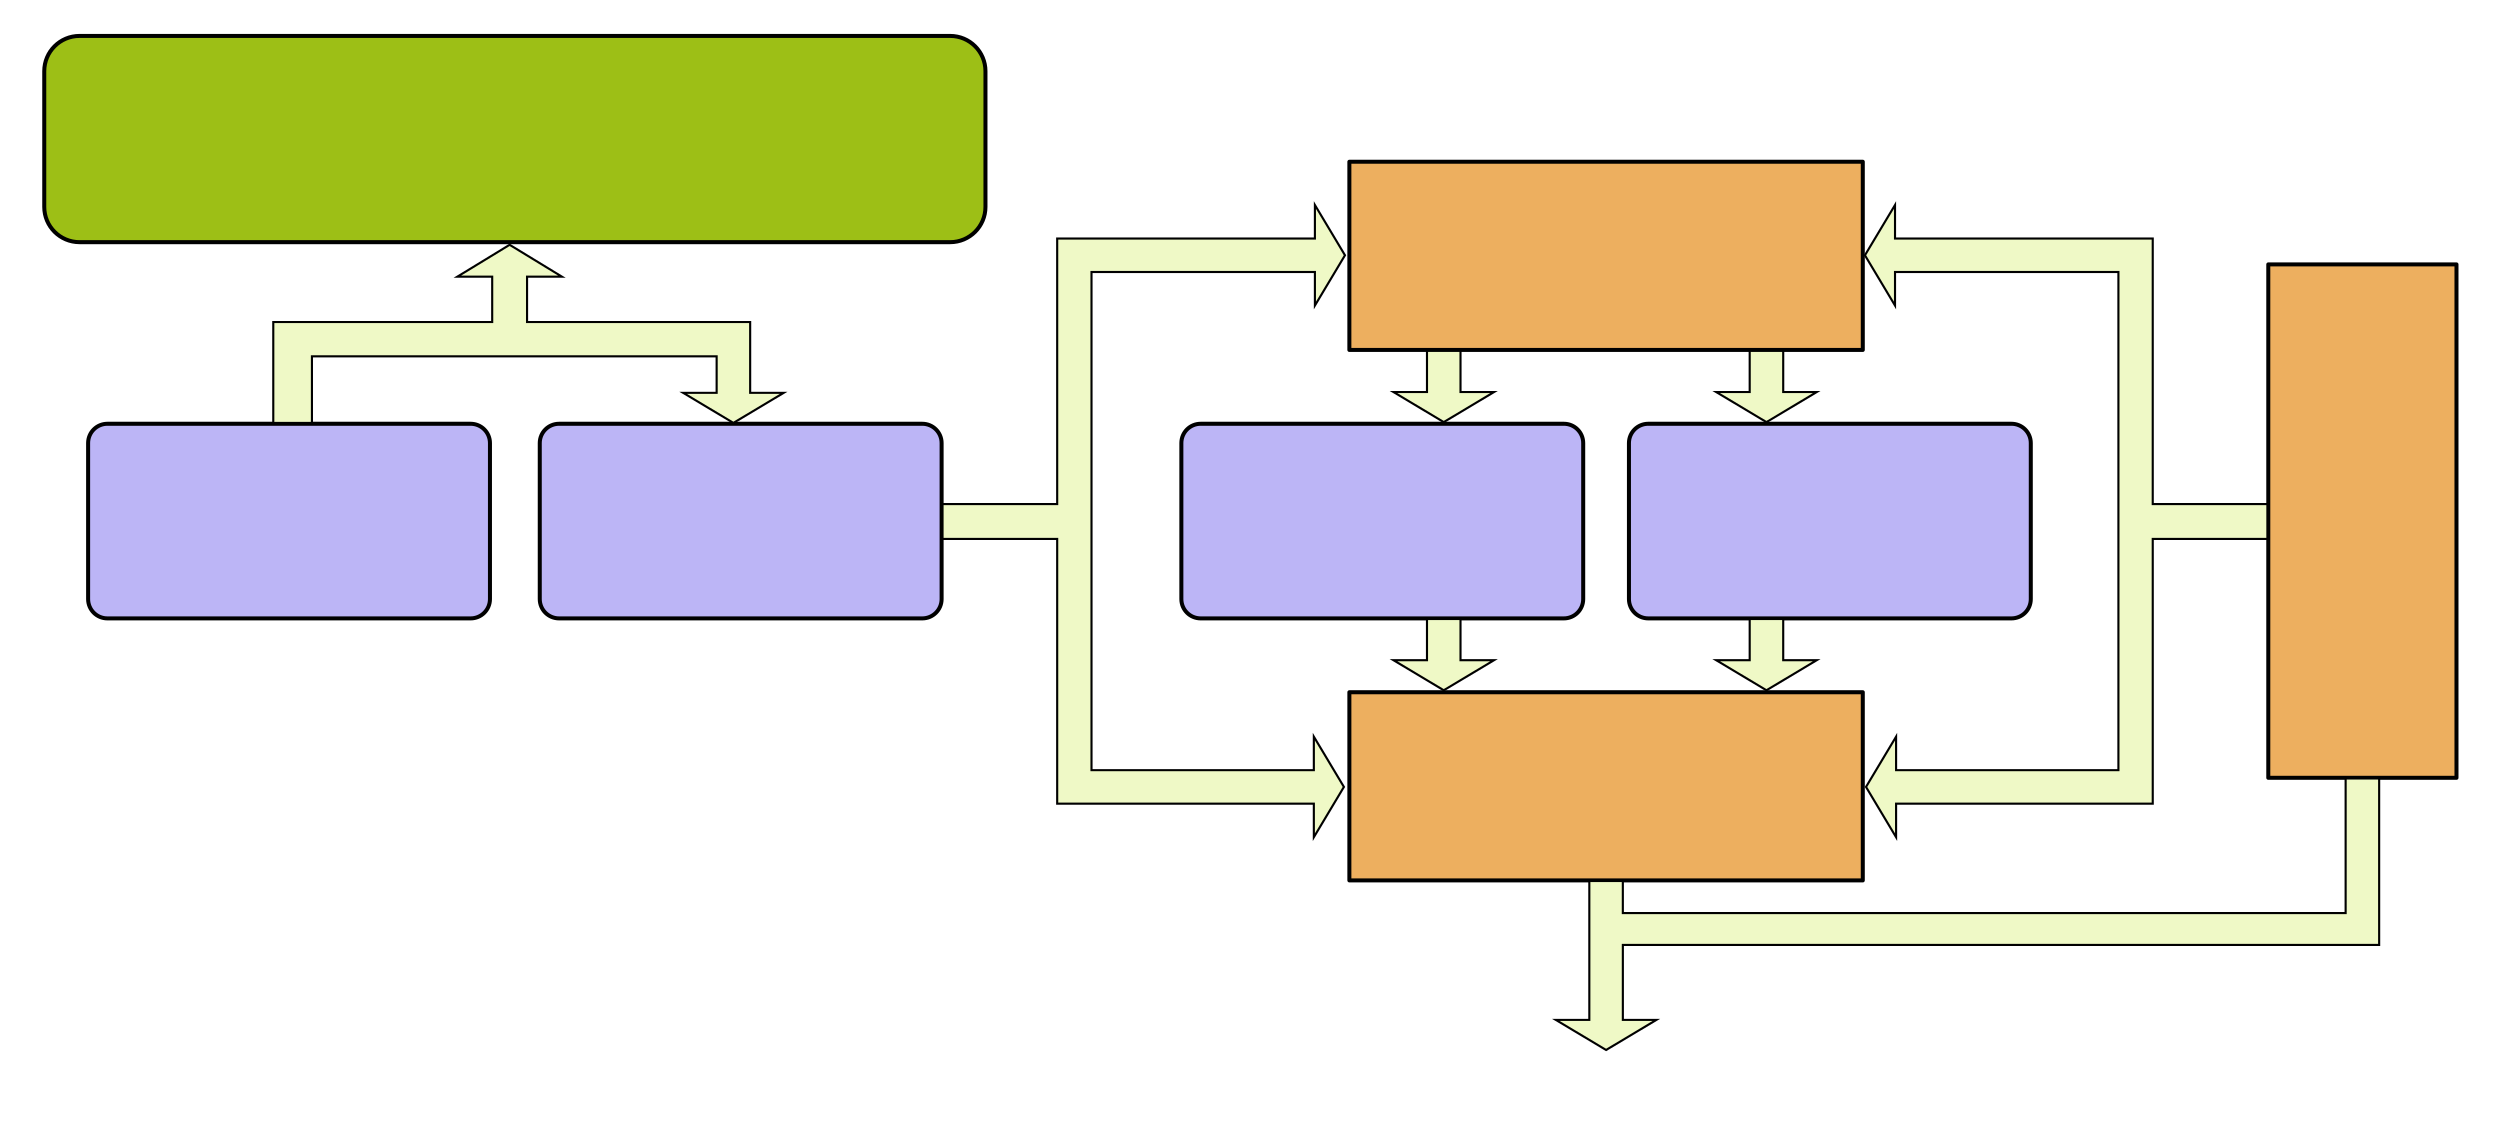
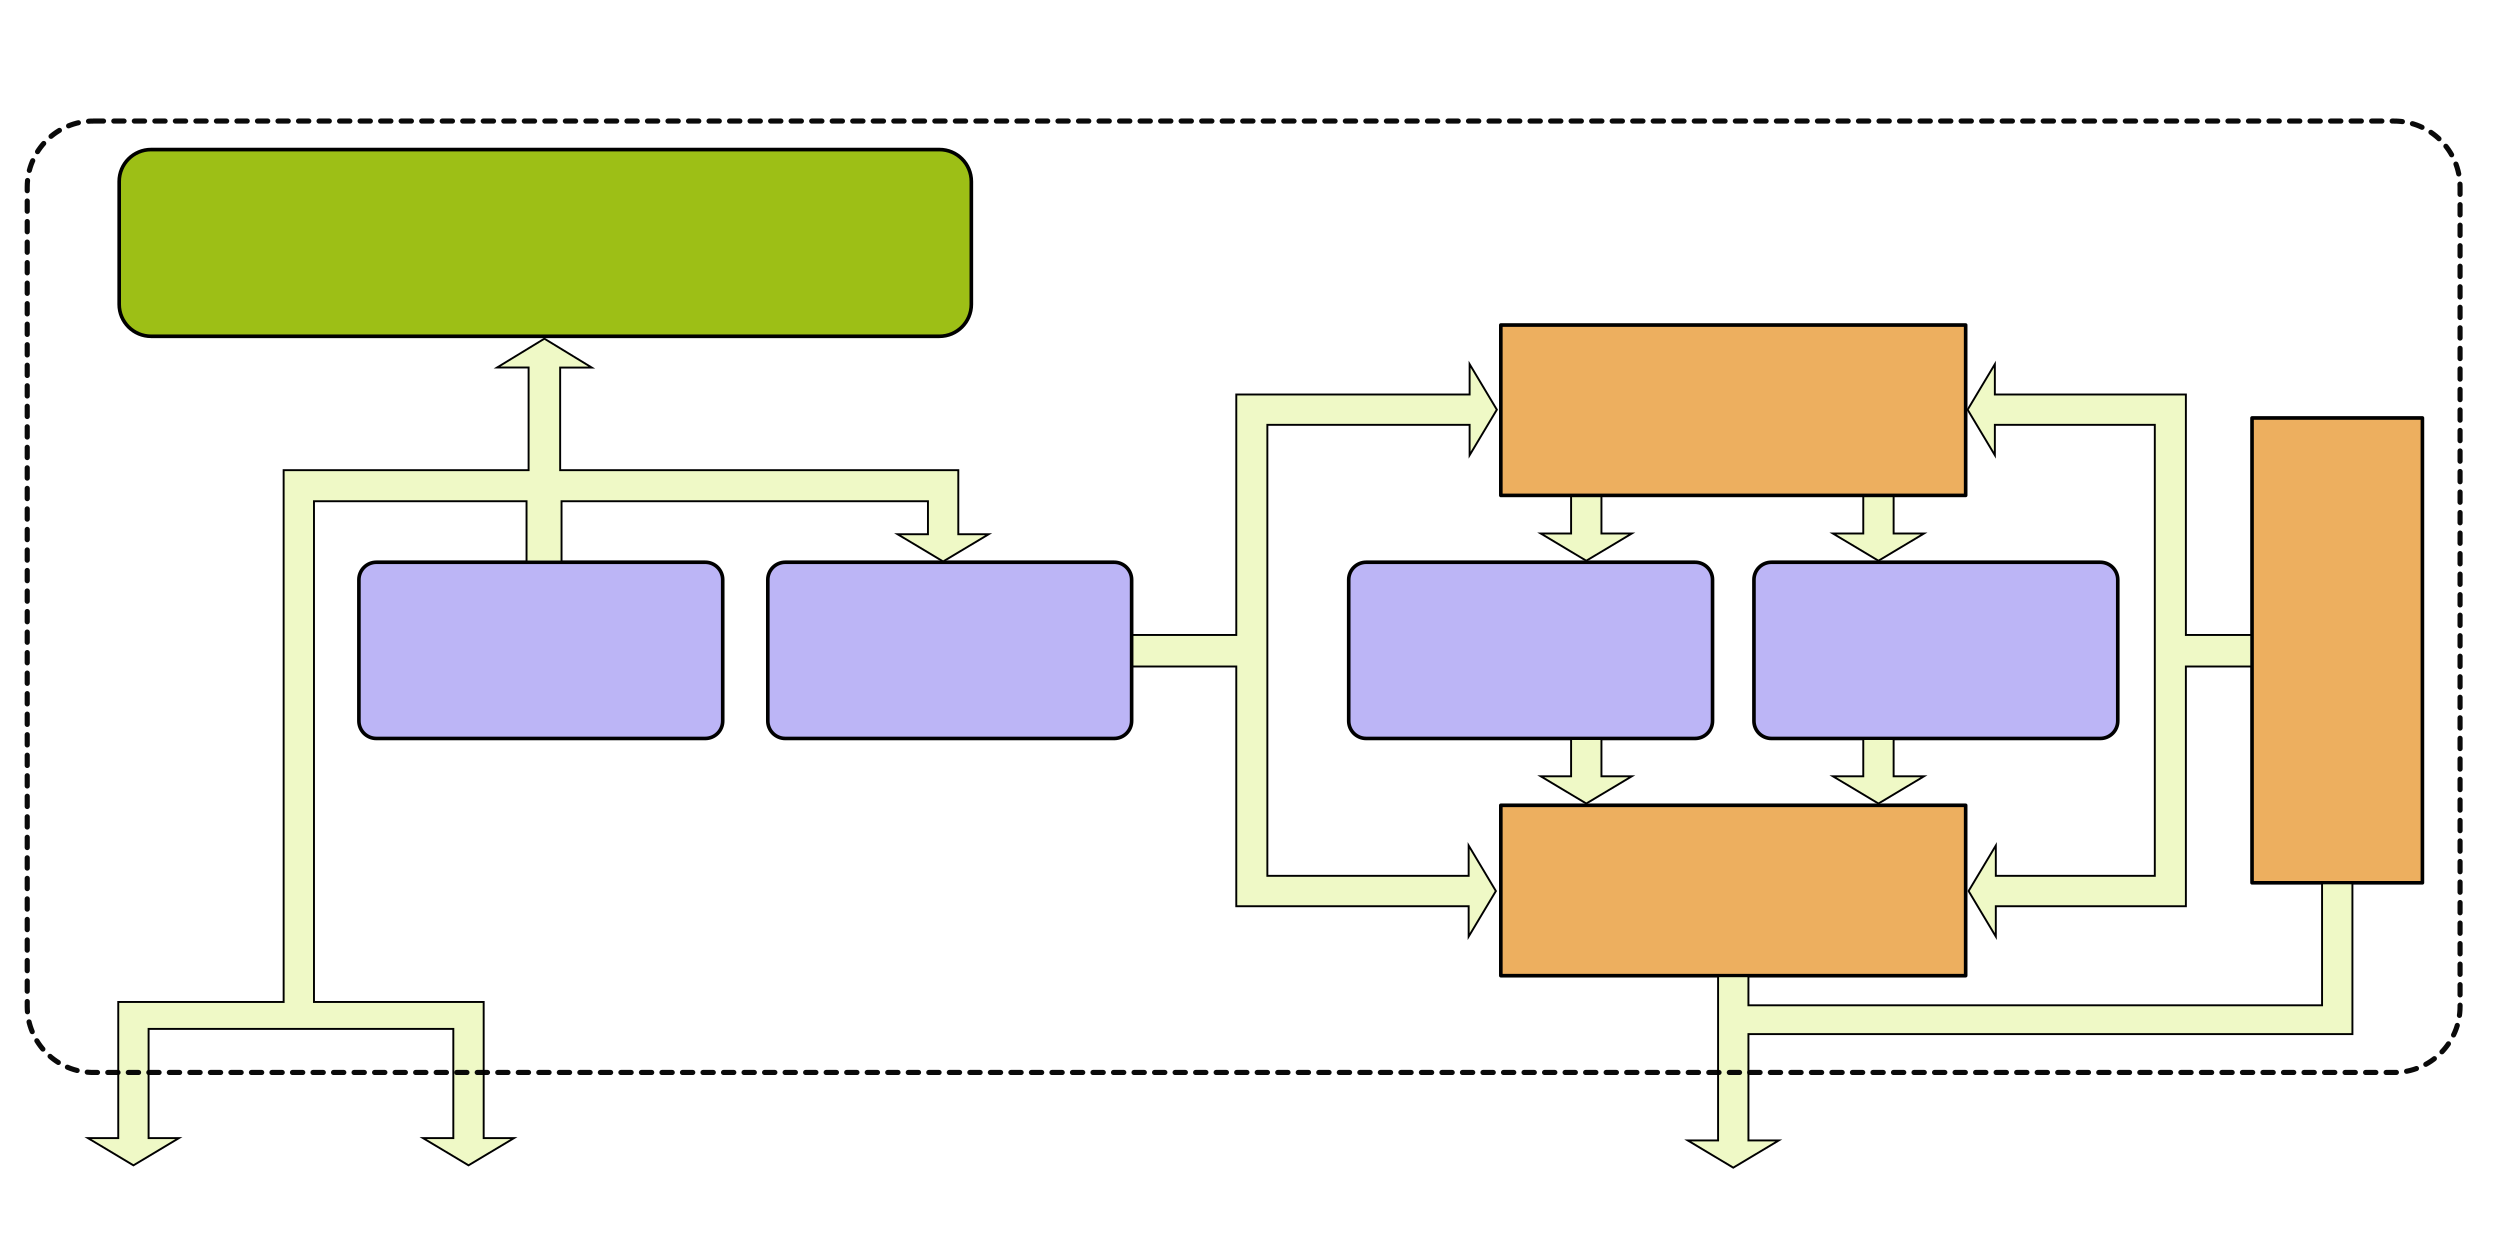
- <svg xmlns="http://www.w3.org/2000/svg" width="1177" height="540" viewBox="0 0 311.415 142.875" version="1.1" id="svg8">
+ <svg xmlns="http://www.w3.org/2000/svg" width="1300" height="650" viewBox="0 0 343.958 171.979" version="1.1" id="svg8">
  <defs id="defs2" />
-   <g id="layer1" transform="translate(0,-154.125)">
-     <g id="g1398" transform="translate(-49.02351,-0.5291763)">
+   <g id="layer1" transform="translate(0,-125.0208)">
+     <g id="g1398" transform="translate(-38.13779,-13.53156)">
      <rect ry="4.394" rx="4.394" y="159.129" x="54.536" height="25.691" width="117.242" id="rect815" style="opacity:1;fill:#9dbf16;fill-opacity:1;fill-rule:nonzero;stroke:#000000;stroke-width:0.5;stroke-linecap:round;stroke-linejoin:round;stroke-miterlimit:4;stroke-dasharray:none;stroke-dashoffset:0;stroke-opacity:1" />
      <flowRoot transform="matrix(0.2645833,0,0,0.2645833,-36.65854,151.4032)" style="font-style:normal;font-variant:normal;font-weight:normal;font-stretch:normal;font-size:40px;line-height:125%;font-family:Sawasdee;-inkscape-font-specification:'Sawasdee, Normal';font-variant-ligatures:normal;font-variant-caps:normal;font-variant-numeric:normal;font-feature-settings:normal;text-align:center;letter-spacing:0px;word-spacing:0px;writing-mode:lr-tb;text-anchor:middle;fill:#000000;fill-opacity:1;stroke:none;stroke-width:1px;stroke-linecap:butt;stroke-linejoin:miter;stroke-opacity:1" id="flowRoot819" xml:space="preserve">
        <flowRegion style="font-style:normal;font-variant:normal;font-weight:normal;font-stretch:normal;font-size:40px;font-family:Sawasdee;-inkscape-font-specification:'Sawasdee, Normal';font-variant-ligatures:normal;font-variant-caps:normal;font-variant-numeric:normal;font-feature-settings:normal;text-align:center;writing-mode:lr-tb;text-anchor:middle" id="flowRegion821">
          <rect style="font-style:normal;font-variant:normal;font-weight:normal;font-stretch:normal;font-size:40px;font-family:Sawasdee;-inkscape-font-specification:'Sawasdee, Normal';font-variant-ligatures:normal;font-variant-caps:normal;font-variant-numeric:normal;font-feature-settings:normal;text-align:center;writing-mode:lr-tb;text-anchor:middle" y="57.34" x="441.437" height="49.497" width="259.609" id="rect823" />
        </flowRegion>
-         <flowPara style="font-style:normal;font-variant:normal;font-weight:normal;font-stretch:normal;font-size:40px;font-family:Sawasdee;-inkscape-font-specification:'Sawasdee, Normal';font-variant-ligatures:normal;font-variant-caps:normal;font-variant-numeric:normal;font-feature-settings:normal;text-align:center;writing-mode:lr-tb;text-anchor:middle" id="flowPara825">MRISC32-A1</flowPara>
+         <flowPara style="font-style:normal;font-variant:normal;font-weight:bold;font-stretch:normal;font-size:40px;font-family:Sawasdee;-inkscape-font-specification:'Sawasdee, Bold';font-variant-ligatures:normal;font-variant-caps:normal;font-variant-numeric:normal;font-feature-settings:normal;text-align:center;writing-mode:lr-tb;text-anchor:middle" id="flowPara825">MRISC32-A1</flowPara>
      </flowRoot>
    </g>
-     <g id="g992" transform="translate(5.80204,-27.05094)">
-       <rect ry="2.405" rx="2.405" y="233.963" x="61.434" height="24.244" width="50.056" id="rect815-0-7-5" style="opacity:1;fill:#bcb5f6;fill-opacity:1;fill-rule:nonzero;stroke:#000000;stroke-width:0.5;stroke-linecap:round;stroke-linejoin:round;stroke-miterlimit:4;stroke-dasharray:none;stroke-dashoffset:0;stroke-opacity:1" />
-       <flowRoot transform="matrix(0.2645833,0,0,0.2645833,-83.46385,223.9697)" style="font-style:normal;font-variant:normal;font-weight:normal;font-stretch:normal;font-size:40px;line-height:125%;font-family:Sawasdee;-inkscape-font-specification:'Sawasdee, Normal';font-variant-ligatures:normal;font-variant-caps:normal;font-variant-numeric:normal;font-feature-settings:normal;text-align:center;letter-spacing:0px;word-spacing:0px;writing-mode:lr-tb;text-anchor:middle;fill:#000000;fill-opacity:1;stroke:none;stroke-width:1px;stroke-linecap:butt;stroke-linejoin:miter;stroke-opacity:1" id="flowRoot819-7-4-5" xml:space="preserve">
+     <g id="g1156" transform="translate(-32.80833,21.16667)">
+       <rect ry="2.405" rx="2.405" y="181.21" x="138.446" height="24.244" width="50.056" id="rect815-0-7-5" style="opacity:1;fill:#bcb5f6;fill-opacity:1;fill-rule:nonzero;stroke:#000000;stroke-width:0.5;stroke-linecap:round;stroke-linejoin:round;stroke-miterlimit:4;stroke-dasharray:none;stroke-dashoffset:0;stroke-opacity:1" />
+       <flowRoot transform="matrix(0.2645833,0,0,0.2645833,-6.451079,171.2164)" style="font-style:normal;font-variant:normal;font-weight:normal;font-stretch:normal;font-size:40px;line-height:125%;font-family:Sawasdee;-inkscape-font-specification:'Sawasdee, Normal';font-variant-ligatures:normal;font-variant-caps:normal;font-variant-numeric:normal;font-feature-settings:normal;text-align:center;letter-spacing:0px;word-spacing:0px;writing-mode:lr-tb;text-anchor:middle;fill:#000000;fill-opacity:1;stroke:none;stroke-width:1px;stroke-linecap:butt;stroke-linejoin:miter;stroke-opacity:1" id="flowRoot819-7-4-5" xml:space="preserve">
        <flowRegion style="font-style:normal;font-variant:normal;font-weight:normal;font-stretch:normal;font-size:40px;font-family:Sawasdee;-inkscape-font-specification:'Sawasdee, Normal';font-variant-ligatures:normal;font-variant-caps:normal;font-variant-numeric:normal;font-feature-settings:normal;text-align:center;writing-mode:lr-tb;text-anchor:middle" id="flowRegion821-3-3-8">
          <rect style="font-style:normal;font-variant:normal;font-weight:normal;font-stretch:normal;font-size:40px;font-family:Sawasdee;-inkscape-font-specification:'Sawasdee, Normal';font-variant-ligatures:normal;font-variant-caps:normal;font-variant-numeric:normal;font-feature-settings:normal;text-align:center;writing-mode:lr-tb;text-anchor:middle" y="57.34" x="441.437" height="58.589" width="400.02" id="rect823-1-7-7" />
        </flowRegion>
-         <flowPara style="font-style:normal;font-variant:normal;font-weight:normal;font-stretch:normal;font-size:24px;font-family:Sawasdee;-inkscape-font-specification:'Sawasdee, Normal';font-variant-ligatures:normal;font-variant-caps:normal;font-variant-numeric:normal;font-feature-settings:normal;text-align:center;writing-mode:lr-tb;text-anchor:middle" id="flowPara864-9-1">RAM</flowPara>
+         <flowPara style="font-style:normal;font-variant:normal;font-weight:bold;font-stretch:normal;font-size:24px;font-family:Sawasdee;-inkscape-font-specification:'Sawasdee, Bold';font-variant-ligatures:normal;font-variant-caps:normal;font-variant-numeric:normal;font-feature-settings:normal;text-align:center;writing-mode:lr-tb;text-anchor:middle" id="flowPara864-9-1">RAM</flowPara>
      </flowRoot>
    </g>
-     <g id="g992-7" transform="translate(-50.45819,-27.05094)">
-       <rect ry="2.405" rx="2.405" y="233.963" x="61.434" height="24.244" width="50.056" id="rect815-0-7-5-0" style="opacity:1;fill:#bcb5f6;fill-opacity:1;fill-rule:nonzero;stroke:#000000;stroke-width:0.5;stroke-linecap:round;stroke-linejoin:round;stroke-miterlimit:4;stroke-dasharray:none;stroke-dashoffset:0;stroke-opacity:1" />
-       <flowRoot transform="matrix(0.2645833,0,0,0.2645833,-83.46385,223.9697)" style="font-style:normal;font-variant:normal;font-weight:normal;font-stretch:normal;font-size:40px;line-height:125%;font-family:Sawasdee;-inkscape-font-specification:'Sawasdee, Normal';font-variant-ligatures:normal;font-variant-caps:normal;font-variant-numeric:normal;font-feature-settings:normal;text-align:center;letter-spacing:0px;word-spacing:0px;writing-mode:lr-tb;text-anchor:middle;fill:#000000;fill-opacity:1;stroke:none;stroke-width:1px;stroke-linecap:butt;stroke-linejoin:miter;stroke-opacity:1" id="flowRoot819-7-4-5-6" xml:space="preserve">
-         <flowRegion style="font-style:normal;font-variant:normal;font-weight:normal;font-stretch:normal;font-size:40px;font-family:Sawasdee;-inkscape-font-specification:'Sawasdee, Normal';font-variant-ligatures:normal;font-variant-caps:normal;font-variant-numeric:normal;font-feature-settings:normal;text-align:center;writing-mode:lr-tb;text-anchor:middle" id="flowRegion821-3-3-8-0">
-           <rect style="font-style:normal;font-variant:normal;font-weight:normal;font-stretch:normal;font-size:40px;font-family:Sawasdee;-inkscape-font-specification:'Sawasdee, Normal';font-variant-ligatures:normal;font-variant-caps:normal;font-variant-numeric:normal;font-feature-settings:normal;text-align:center;writing-mode:lr-tb;text-anchor:middle" y="57.34" x="441.437" height="58.589" width="400.02" id="rect823-1-7-7-4" />
+     <g id="g1144" transform="translate(-32.80833,21.16667)">
+       <rect ry="2.405" rx="2.405" y="181.21" x="82.186" height="24.244" width="50.056" id="rect815-0-7-5-0" style="opacity:1;fill:#bcb5f6;fill-opacity:1;fill-rule:nonzero;stroke:#000000;stroke-width:0.5;stroke-linecap:round;stroke-linejoin:round;stroke-miterlimit:4;stroke-dasharray:none;stroke-dashoffset:0;stroke-opacity:1" />
+       <flowRoot transform="matrix(0.2645833,0,0,0.2645833,-62.68807,174.9159)" style="font-style:normal;font-variant:normal;font-weight:bold;font-stretch:normal;font-size:24px;line-height:125%;font-family:Sawasdee;-inkscape-font-specification:'Sawasdee, Bold';font-variant-ligatures:normal;font-variant-caps:normal;font-variant-numeric:normal;font-feature-settings:normal;text-align:center;letter-spacing:0px;word-spacing:0px;writing-mode:lr-tb;text-anchor:middle;fill:#000000;fill-opacity:1;stroke:none;stroke-width:1px;stroke-linecap:butt;stroke-linejoin:miter;stroke-opacity:1" id="flowRoot819-7-4-5-6" xml:space="preserve">
+         <flowRegion style="font-style:normal;font-variant:normal;font-weight:bold;font-stretch:normal;font-size:24px;font-family:Sawasdee;-inkscape-font-specification:'Sawasdee, Bold';font-variant-ligatures:normal;font-variant-caps:normal;font-variant-numeric:normal;font-feature-settings:normal;text-align:center;writing-mode:lr-tb;text-anchor:middle" id="flowRegion821-3-3-8-0">
+           <rect style="font-style:normal;font-variant:normal;font-weight:bold;font-stretch:normal;font-size:24px;font-family:Sawasdee;-inkscape-font-specification:'Sawasdee, Bold';font-variant-ligatures:normal;font-variant-caps:normal;font-variant-numeric:normal;font-feature-settings:normal;text-align:center;writing-mode:lr-tb;text-anchor:middle" y="57.34" x="441.437" height="58.589" width="400.02" id="rect823-1-7-7-4" />
        </flowRegion>
-         <flowPara style="font-style:normal;font-variant:normal;font-weight:normal;font-stretch:normal;font-size:24px;font-family:Sawasdee;-inkscape-font-specification:'Sawasdee, Normal';font-variant-ligatures:normal;font-variant-caps:normal;font-variant-numeric:normal;font-feature-settings:normal;text-align:center;writing-mode:lr-tb;text-anchor:middle" id="flowPara864-9-1-1">ROM</flowPara>
+         <flowPara style="font-style:normal;font-variant:normal;font-weight:bold;font-stretch:normal;font-size:24px;font-family:Sawasdee;-inkscape-font-specification:'Sawasdee, Bold';font-variant-ligatures:normal;font-variant-caps:normal;font-variant-numeric:normal;font-feature-settings:normal;text-align:center;writing-mode:lr-tb;text-anchor:middle" id="flowPara864-9-1-1">ROM</flowPara>
      </flowRoot>
    </g>
-     <g id="g1266" transform="translate(-25.00154,-43.545)">
+     <g id="g1266" transform="translate(13.40085,-48.08071)">
      <rect ry="0" rx="0" y="217.819" x="193.087" height="23.442" width="63.954" id="rect815-0" style="opacity:1;fill:#edaf5f;fill-opacity:1;fill-rule:nonzero;stroke:#000000;stroke-width:0.5;stroke-linecap:round;stroke-linejoin:round;stroke-miterlimit:4;stroke-dasharray:none;stroke-dashoffset:0;stroke-opacity:1" />
      <g transform="translate(23.60546,-15.5618)" id="g1061">
        <flowRoot xml:space="preserve" id="flowRoot819-7" style="font-style:normal;font-variant:normal;font-weight:normal;font-stretch:normal;font-size:40px;line-height:125%;font-family:Sawasdee;-inkscape-font-specification:'Sawasdee, Normal';font-variant-ligatures:normal;font-variant-caps:normal;font-variant-numeric:normal;font-feature-settings:normal;text-align:center;letter-spacing:0px;word-spacing:0px;writing-mode:lr-tb;text-anchor:middle;fill:#000000;fill-opacity:1;stroke:none;stroke-width:1px;stroke-linecap:butt;stroke-linejoin:miter;stroke-opacity:1" transform="matrix(0.2645833,0,0,0.2645833,31.94388,218.4151)">
          <flowRegion id="flowRegion821-3" style="font-style:normal;font-variant:normal;font-weight:normal;font-stretch:normal;font-size:40px;font-family:Sawasdee;-inkscape-font-specification:'Sawasdee, Normal';font-variant-ligatures:normal;font-variant-caps:normal;font-variant-numeric:normal;font-feature-settings:normal;text-align:center;writing-mode:lr-tb;text-anchor:middle">
            <rect id="rect823-1" width="400.02" height="58.589" x="441.437" y="57.34" style="font-style:normal;font-variant:normal;font-weight:normal;font-stretch:normal;font-size:40px;font-family:Sawasdee;-inkscape-font-specification:'Sawasdee, Normal';font-variant-ligatures:normal;font-variant-caps:normal;font-variant-numeric:normal;font-feature-settings:normal;text-align:center;writing-mode:lr-tb;text-anchor:middle" />
          </flowRegion>
-           <flowPara id="flowPara864" style="font-style:normal;font-variant:normal;font-weight:normal;font-stretch:normal;font-size:24px;font-family:Sawasdee;-inkscape-font-specification:'Sawasdee, Normal';font-variant-ligatures:normal;font-variant-caps:normal;font-variant-numeric:normal;font-feature-settings:normal;text-align:center;writing-mode:lr-tb;text-anchor:middle">Video Control</flowPara>
+           <flowPara id="flowPara864" style="font-style:normal;font-variant:normal;font-weight:bold;font-stretch:normal;font-size:24px;font-family:Sawasdee;-inkscape-font-specification:'Sawasdee, Bold';font-variant-ligatures:normal;font-variant-caps:normal;font-variant-numeric:normal;font-feature-settings:normal;text-align:center;writing-mode:lr-tb;text-anchor:middle">Video Control</flowPara>
        </flowRoot>
        <flowRoot xml:space="preserve" id="flowRoot819-7-3" style="font-style:normal;font-variant:normal;font-weight:normal;font-stretch:normal;font-size:40px;line-height:125%;font-family:Sawasdee;-inkscape-font-specification:'Sawasdee, Normal';font-variant-ligatures:normal;font-variant-caps:normal;font-variant-numeric:normal;font-feature-settings:normal;text-align:center;letter-spacing:0px;word-spacing:0px;writing-mode:lr-tb;text-anchor:middle;fill:#000000;fill-opacity:1;stroke:none;stroke-width:1px;stroke-linecap:butt;stroke-linejoin:miter;stroke-opacity:1" transform="matrix(0.2645833,0,0,0.2645833,31.50359,225.9947)">
          <flowRegion id="flowRegion821-3-0" style="font-style:normal;font-variant:normal;font-weight:normal;font-stretch:normal;font-size:40px;font-family:Sawasdee;-inkscape-font-specification:'Sawasdee, Normal';font-variant-ligatures:normal;font-variant-caps:normal;font-variant-numeric:normal;font-feature-settings:normal;text-align:center;writing-mode:lr-tb;text-anchor:middle">
            <rect id="rect823-1-2" width="400.02" height="58.589" x="441.437" y="57.34" style="font-style:normal;font-variant:normal;font-weight:normal;font-stretch:normal;font-size:40px;font-family:Sawasdee;-inkscape-font-specification:'Sawasdee, Normal';font-variant-ligatures:normal;font-variant-caps:normal;font-variant-numeric:normal;font-feature-settings:normal;text-align:center;writing-mode:lr-tb;text-anchor:middle" />
          </flowRegion>
-           <flowPara id="flowPara864-96" style="font-style:normal;font-variant:normal;font-weight:normal;font-stretch:normal;font-size:24px;font-family:Sawasdee;-inkscape-font-specification:'Sawasdee, Normal';font-variant-ligatures:normal;font-variant-caps:normal;font-variant-numeric:normal;font-feature-settings:normal;text-align:center;writing-mode:lr-tb;text-anchor:middle">Program Processor</flowPara>
+           <flowPara id="flowPara864-96" style="font-style:normal;font-variant:normal;font-weight:bold;font-stretch:normal;font-size:24px;font-family:Sawasdee;-inkscape-font-specification:'Sawasdee, Bold';font-variant-ligatures:normal;font-variant-caps:normal;font-variant-numeric:normal;font-feature-settings:normal;text-align:center;writing-mode:lr-tb;text-anchor:middle">Program Processor</flowPara>
        </flowRoot>
      </g>
    </g>
-     <g id="g1140" transform="rotate(90,293.0259,264.3039)">
+     <g id="g1140" transform="rotate(90,308.9386,275.6809)">
      <rect ry="0" rx="0" y="251.336" x="215.782" height="23.442" width="63.954" id="rect815-0-9" style="opacity:1;fill:#edaf5f;fill-opacity:1;fill-rule:nonzero;stroke:#000000;stroke-width:0.5;stroke-linecap:round;stroke-linejoin:round;stroke-miterlimit:4;stroke-dasharray:none;stroke-dashoffset:0;stroke-opacity:1" />
      <flowRoot transform="matrix(0.2645833,0,0,0.2645833,78.0395,240.9413)" style="font-style:normal;font-variant:normal;font-weight:normal;font-stretch:normal;font-size:40px;line-height:125%;font-family:Sawasdee;-inkscape-font-specification:'Sawasdee, Normal';font-variant-ligatures:normal;font-variant-caps:normal;font-variant-numeric:normal;font-feature-settings:normal;text-align:center;letter-spacing:0px;word-spacing:0px;writing-mode:lr-tb;text-anchor:middle;fill:#000000;fill-opacity:1;stroke:none;stroke-width:1px;stroke-linecap:butt;stroke-linejoin:miter;stroke-opacity:1" id="flowRoot819-7-4" xml:space="preserve">
        <flowRegion style="font-style:normal;font-variant:normal;font-weight:normal;font-stretch:normal;font-size:40px;font-family:Sawasdee;-inkscape-font-specification:'Sawasdee, Normal';font-variant-ligatures:normal;font-variant-caps:normal;font-variant-numeric:normal;font-feature-settings:normal;text-align:center;writing-mode:lr-tb;text-anchor:middle" id="flowRegion821-3-3">
          <rect style="font-style:normal;font-variant:normal;font-weight:normal;font-stretch:normal;font-size:40px;font-family:Sawasdee;-inkscape-font-specification:'Sawasdee, Normal';font-variant-ligatures:normal;font-variant-caps:normal;font-variant-numeric:normal;font-feature-settings:normal;text-align:center;writing-mode:lr-tb;text-anchor:middle" y="57.34" x="441.437" height="58.589" width="400.02" id="rect823-1-7" />
        </flowRegion>
-         <flowPara style="font-style:normal;font-variant:normal;font-weight:normal;font-stretch:normal;font-size:24px;font-family:Sawasdee;-inkscape-font-specification:'Sawasdee, Normal';font-variant-ligatures:normal;font-variant-caps:normal;font-variant-numeric:normal;font-feature-settings:normal;text-align:center;writing-mode:lr-tb;text-anchor:middle" id="flowPara864-9">Raster Control</flowPara>
+         <flowPara style="font-style:normal;font-variant:normal;font-weight:bold;font-stretch:normal;font-size:24px;font-family:Sawasdee;-inkscape-font-specification:'Sawasdee, Bold';font-variant-ligatures:normal;font-variant-caps:normal;font-variant-numeric:normal;font-feature-settings:normal;text-align:center;writing-mode:lr-tb;text-anchor:middle" id="flowPara864-9">Raster Control</flowPara>
      </flowRoot>
    </g>
-     <g id="g1140-1" transform="translate(-47.69633,-10.9832)">
-       <rect ry="0" rx="0" y="251.336" x="215.782" height="23.442" width="63.954" id="rect815-0-9-0" style="opacity:1;fill:#edaf5f;fill-opacity:1;fill-rule:nonzero;stroke:#000000;stroke-width:0.5;stroke-linecap:round;stroke-linejoin:round;stroke-miterlimit:4;stroke-dasharray:none;stroke-dashoffset:0;stroke-opacity:1" />
-       <flowRoot transform="matrix(0.2645833,0,0,0.2645833,78.0395,240.9413)" style="font-style:normal;font-variant:normal;font-weight:normal;font-stretch:normal;font-size:40px;line-height:125%;font-family:Sawasdee;-inkscape-font-specification:'Sawasdee, Normal';font-variant-ligatures:normal;font-variant-caps:normal;font-variant-numeric:normal;font-feature-settings:normal;text-align:center;letter-spacing:0px;word-spacing:0px;writing-mode:lr-tb;text-anchor:middle;fill:#000000;fill-opacity:1;stroke:none;stroke-width:1px;stroke-linecap:butt;stroke-linejoin:miter;stroke-opacity:1" id="flowRoot819-7-4-9" xml:space="preserve">
+     <g id="g1114" transform="translate(-32.80833,21.16667)">
+       <rect ry="0" rx="0" y="214.65" x="239.296" height="23.442" width="63.954" id="rect815-0-9-0" style="opacity:1;fill:#edaf5f;fill-opacity:1;fill-rule:nonzero;stroke:#000000;stroke-width:0.5;stroke-linecap:round;stroke-linejoin:round;stroke-miterlimit:4;stroke-dasharray:none;stroke-dashoffset:0;stroke-opacity:1" />
+       <flowRoot transform="matrix(0.2645833,0,0,0.2645833,101.5539,204.2558)" style="font-style:normal;font-variant:normal;font-weight:normal;font-stretch:normal;font-size:40px;line-height:125%;font-family:Sawasdee;-inkscape-font-specification:'Sawasdee, Normal';font-variant-ligatures:normal;font-variant-caps:normal;font-variant-numeric:normal;font-feature-settings:normal;text-align:center;letter-spacing:0px;word-spacing:0px;writing-mode:lr-tb;text-anchor:middle;fill:#000000;fill-opacity:1;stroke:none;stroke-width:1px;stroke-linecap:butt;stroke-linejoin:miter;stroke-opacity:1" id="flowRoot819-7-4-9" xml:space="preserve">
        <flowRegion style="font-style:normal;font-variant:normal;font-weight:normal;font-stretch:normal;font-size:40px;font-family:Sawasdee;-inkscape-font-specification:'Sawasdee, Normal';font-variant-ligatures:normal;font-variant-caps:normal;font-variant-numeric:normal;font-feature-settings:normal;text-align:center;writing-mode:lr-tb;text-anchor:middle" id="flowRegion821-3-3-4">
          <rect style="font-style:normal;font-variant:normal;font-weight:normal;font-stretch:normal;font-size:40px;font-family:Sawasdee;-inkscape-font-specification:'Sawasdee, Normal';font-variant-ligatures:normal;font-variant-caps:normal;font-variant-numeric:normal;font-feature-settings:normal;text-align:center;writing-mode:lr-tb;text-anchor:middle" y="57.34" x="441.437" height="58.589" width="400.02" id="rect823-1-7-5" />
        </flowRegion>
-         <flowPara style="font-style:normal;font-variant:normal;font-weight:normal;font-stretch:normal;font-size:24px;font-family:Sawasdee;-inkscape-font-specification:'Sawasdee, Normal';font-variant-ligatures:normal;font-variant-caps:normal;font-variant-numeric:normal;font-feature-settings:normal;text-align:center;writing-mode:lr-tb;text-anchor:middle" id="flowPara864-9-6">Pixel Pipeline</flowPara>
+         <flowPara style="font-style:normal;font-variant:normal;font-weight:bold;font-stretch:normal;font-size:24px;font-family:Sawasdee;-inkscape-font-specification:'Sawasdee, Bold';font-variant-ligatures:normal;font-variant-caps:normal;font-variant-numeric:normal;font-feature-settings:normal;text-align:center;writing-mode:lr-tb;text-anchor:middle" id="flowPara864-9-6">Pixel Pipeline</flowPara>
      </flowRoot>
    </g>
-     <g id="g1341" transform="translate(35.07617,-10.88113)">
-       <rect ry="2.405" rx="2.405" y="217.793" x="112.081" height="24.244" width="50.056" id="rect815-0-7-5-0-5" style="opacity:1;fill:#bcb5f6;fill-opacity:1;fill-rule:nonzero;stroke:#000000;stroke-width:0.5;stroke-linecap:round;stroke-linejoin:round;stroke-miterlimit:4;stroke-dasharray:none;stroke-dashoffset:0;stroke-opacity:1" />
-       <g transform="translate(-64.34932,-15.18631)" id="g1061-4">
+     <g id="g1178" transform="translate(-32.80833,21.16667)">
+       <rect ry="2.405" rx="2.405" y="181.21" x="218.368" height="24.244" width="50.056" id="rect815-0-7-5-0-5" style="opacity:1;fill:#bcb5f6;fill-opacity:1;fill-rule:nonzero;stroke:#000000;stroke-width:0.5;stroke-linecap:round;stroke-linejoin:round;stroke-miterlimit:4;stroke-dasharray:none;stroke-dashoffset:0;stroke-opacity:1" />
+       <g transform="translate(41.93762,-51.76982)" id="g1061-4">
        <flowRoot xml:space="preserve" id="flowRoot819-7-1" style="font-style:normal;font-variant:normal;font-weight:normal;font-stretch:normal;font-size:40px;line-height:125%;font-family:Sawasdee;-inkscape-font-specification:'Sawasdee, Normal';font-variant-ligatures:normal;font-variant-caps:normal;font-variant-numeric:normal;font-feature-settings:normal;text-align:center;letter-spacing:0px;word-spacing:0px;writing-mode:lr-tb;text-anchor:middle;fill:#000000;fill-opacity:1;stroke:none;stroke-width:1px;stroke-linecap:butt;stroke-linejoin:miter;stroke-opacity:1" transform="matrix(0.2645833,0,0,0.2645833,31.94388,218.4151)">
          <flowRegion id="flowRegion821-3-1" style="font-style:normal;font-variant:normal;font-weight:normal;font-stretch:normal;font-size:40px;font-family:Sawasdee;-inkscape-font-specification:'Sawasdee, Normal';font-variant-ligatures:normal;font-variant-caps:normal;font-variant-numeric:normal;font-feature-settings:normal;text-align:center;writing-mode:lr-tb;text-anchor:middle">
            <rect id="rect823-1-9" width="400.02" height="58.589" x="441.437" y="57.34" style="font-style:normal;font-variant:normal;font-weight:normal;font-stretch:normal;font-size:40px;font-family:Sawasdee;-inkscape-font-specification:'Sawasdee, Normal';font-variant-ligatures:normal;font-variant-caps:normal;font-variant-numeric:normal;font-feature-settings:normal;text-align:center;writing-mode:lr-tb;text-anchor:middle" />
          </flowRegion>
-           <flowPara id="flowPara864-1" style="font-style:normal;font-variant:normal;font-weight:normal;font-stretch:normal;font-size:24px;font-family:Sawasdee;-inkscape-font-specification:'Sawasdee, Normal';font-variant-ligatures:normal;font-variant-caps:normal;font-variant-numeric:normal;font-feature-settings:normal;text-align:center;writing-mode:lr-tb;text-anchor:middle">Video Control</flowPara>
+           <flowPara id="flowPara864-1" style="font-style:normal;font-variant:normal;font-weight:bold;font-stretch:normal;font-size:24px;font-family:Sawasdee;-inkscape-font-specification:'Sawasdee, Bold';font-variant-ligatures:normal;font-variant-caps:normal;font-variant-numeric:normal;font-feature-settings:normal;text-align:center;writing-mode:lr-tb;text-anchor:middle">Video Control</flowPara>
        </flowRoot>
        <flowRoot xml:space="preserve" id="flowRoot819-7-3-3" style="font-style:normal;font-variant:normal;font-weight:normal;font-stretch:normal;font-size:40px;line-height:125%;font-family:Sawasdee;-inkscape-font-specification:'Sawasdee, Normal';font-variant-ligatures:normal;font-variant-caps:normal;font-variant-numeric:normal;font-feature-settings:normal;text-align:center;letter-spacing:0px;word-spacing:0px;writing-mode:lr-tb;text-anchor:middle;fill:#000000;fill-opacity:1;stroke:none;stroke-width:1px;stroke-linecap:butt;stroke-linejoin:miter;stroke-opacity:1" transform="matrix(0.2645833,0,0,0.2645833,31.50359,225.9947)">
          <flowRegion id="flowRegion821-3-0-8" style="font-style:normal;font-variant:normal;font-weight:normal;font-stretch:normal;font-size:40px;font-family:Sawasdee;-inkscape-font-specification:'Sawasdee, Normal';font-variant-ligatures:normal;font-variant-caps:normal;font-variant-numeric:normal;font-feature-settings:normal;text-align:center;writing-mode:lr-tb;text-anchor:middle">
            <rect id="rect823-1-2-7" width="400.02" height="58.589" x="441.437" y="57.34" style="font-style:normal;font-variant:normal;font-weight:normal;font-stretch:normal;font-size:40px;font-family:Sawasdee;-inkscape-font-specification:'Sawasdee, Normal';font-variant-ligatures:normal;font-variant-caps:normal;font-variant-numeric:normal;font-feature-settings:normal;text-align:center;writing-mode:lr-tb;text-anchor:middle" />
          </flowRegion>
-           <flowPara id="flowPara864-96-4" style="font-style:normal;font-variant:normal;font-weight:normal;font-stretch:normal;font-size:24px;font-family:Sawasdee;-inkscape-font-specification:'Sawasdee, Normal';font-variant-ligatures:normal;font-variant-caps:normal;font-variant-numeric:normal;font-feature-settings:normal;text-align:center;writing-mode:lr-tb;text-anchor:middle">Registers</flowPara>
+           <flowPara id="flowPara864-96-4" style="font-style:normal;font-variant:normal;font-weight:bold;font-stretch:normal;font-size:24px;font-family:Sawasdee;-inkscape-font-specification:'Sawasdee, Bold';font-variant-ligatures:normal;font-variant-caps:normal;font-variant-numeric:normal;font-feature-settings:normal;text-align:center;writing-mode:lr-tb;text-anchor:middle">Registers</flowPara>
        </flowRoot>
      </g>
    </g>
-     <g transform="translate(90.83016,-10.88113)" id="g1341-3">
-       <rect ry="2.405" rx="2.405" y="217.793" x="112.081" height="24.244" width="50.056" id="rect815-0-7-5-0-5-8" style="opacity:1;fill:#bcb5f6;fill-opacity:1;fill-rule:nonzero;stroke:#000000;stroke-width:0.5;stroke-linecap:round;stroke-linejoin:round;stroke-miterlimit:4;stroke-dasharray:none;stroke-dashoffset:0;stroke-opacity:1" />
-       <g transform="translate(-64.34932,-15.18631)" id="g1061-4-8">
+     <g id="g1200" transform="translate(-32.80833,21.16667)">
+       <rect ry="2.405" rx="2.405" y="181.21" x="274.122" height="24.244" width="50.056" id="rect815-0-7-5-0-5-8" style="opacity:1;fill:#bcb5f6;fill-opacity:1;fill-rule:nonzero;stroke:#000000;stroke-width:0.5;stroke-linecap:round;stroke-linejoin:round;stroke-miterlimit:4;stroke-dasharray:none;stroke-dashoffset:0;stroke-opacity:1" />
+       <g transform="translate(97.69173,-51.76982)" id="g1061-4-8">
        <flowRoot xml:space="preserve" id="flowRoot819-7-1-4" style="font-style:normal;font-variant:normal;font-weight:normal;font-stretch:normal;font-size:40px;line-height:125%;font-family:Sawasdee;-inkscape-font-specification:'Sawasdee, Normal';font-variant-ligatures:normal;font-variant-caps:normal;font-variant-numeric:normal;font-feature-settings:normal;text-align:center;letter-spacing:0px;word-spacing:0px;writing-mode:lr-tb;text-anchor:middle;fill:#000000;fill-opacity:1;stroke:none;stroke-width:1px;stroke-linecap:butt;stroke-linejoin:miter;stroke-opacity:1" transform="matrix(0.2645833,0,0,0.2645833,31.94388,218.4151)">
          <flowRegion id="flowRegion821-3-1-0" style="font-style:normal;font-variant:normal;font-weight:normal;font-stretch:normal;font-size:40px;font-family:Sawasdee;-inkscape-font-specification:'Sawasdee, Normal';font-variant-ligatures:normal;font-variant-caps:normal;font-variant-numeric:normal;font-feature-settings:normal;text-align:center;writing-mode:lr-tb;text-anchor:middle">
            <rect id="rect823-1-9-0" width="400.02" height="58.589" x="441.437" y="57.34" style="font-style:normal;font-variant:normal;font-weight:normal;font-stretch:normal;font-size:40px;font-family:Sawasdee;-inkscape-font-specification:'Sawasdee, Normal';font-variant-ligatures:normal;font-variant-caps:normal;font-variant-numeric:normal;font-feature-settings:normal;text-align:center;writing-mode:lr-tb;text-anchor:middle" />
          </flowRegion>
-           <flowPara id="flowPara864-1-8" style="font-style:normal;font-variant:normal;font-weight:normal;font-stretch:normal;font-size:24px;font-family:Sawasdee;-inkscape-font-specification:'Sawasdee, Normal';font-variant-ligatures:normal;font-variant-caps:normal;font-variant-numeric:normal;font-feature-settings:normal;text-align:center;writing-mode:lr-tb;text-anchor:middle">256 entry</flowPara>
+           <flowPara id="flowPara864-1-8" style="font-style:normal;font-variant:normal;font-weight:bold;font-stretch:normal;font-size:24px;font-family:Sawasdee;-inkscape-font-specification:'Sawasdee, Bold';font-variant-ligatures:normal;font-variant-caps:normal;font-variant-numeric:normal;font-feature-settings:normal;text-align:center;writing-mode:lr-tb;text-anchor:middle">256 entry</flowPara>
        </flowRoot>
        <flowRoot xml:space="preserve" id="flowRoot819-7-3-3-6" style="font-style:normal;font-variant:normal;font-weight:normal;font-stretch:normal;font-size:40px;line-height:125%;font-family:Sawasdee;-inkscape-font-specification:'Sawasdee, Normal';font-variant-ligatures:normal;font-variant-caps:normal;font-variant-numeric:normal;font-feature-settings:normal;text-align:center;letter-spacing:0px;word-spacing:0px;writing-mode:lr-tb;text-anchor:middle;fill:#000000;fill-opacity:1;stroke:none;stroke-width:1px;stroke-linecap:butt;stroke-linejoin:miter;stroke-opacity:1" transform="matrix(0.2645833,0,0,0.2645833,31.50359,225.9947)">
          <flowRegion id="flowRegion821-3-0-8-8" style="font-style:normal;font-variant:normal;font-weight:normal;font-stretch:normal;font-size:40px;font-family:Sawasdee;-inkscape-font-specification:'Sawasdee, Normal';font-variant-ligatures:normal;font-variant-caps:normal;font-variant-numeric:normal;font-feature-settings:normal;text-align:center;writing-mode:lr-tb;text-anchor:middle">
            <rect id="rect823-1-2-7-2" width="400.02" height="58.589" x="441.437" y="57.34" style="font-style:normal;font-variant:normal;font-weight:normal;font-stretch:normal;font-size:40px;font-family:Sawasdee;-inkscape-font-specification:'Sawasdee, Normal';font-variant-ligatures:normal;font-variant-caps:normal;font-variant-numeric:normal;font-feature-settings:normal;text-align:center;writing-mode:lr-tb;text-anchor:middle" />
          </flowRegion>
-           <flowPara id="flowPara864-96-4-3" style="font-style:normal;font-variant:normal;font-weight:normal;font-stretch:normal;font-size:24px;font-family:Sawasdee;-inkscape-font-specification:'Sawasdee, Normal';font-variant-ligatures:normal;font-variant-caps:normal;font-variant-numeric:normal;font-feature-settings:normal;text-align:center;writing-mode:lr-tb;text-anchor:middle">Palette</flowPara>
+           <flowPara id="flowPara864-96-4-3" style="font-style:normal;font-variant:normal;font-weight:bold;font-stretch:normal;font-size:24px;font-family:Sawasdee;-inkscape-font-specification:'Sawasdee, Bold';font-variant-ligatures:normal;font-variant-caps:normal;font-variant-numeric:normal;font-feature-settings:normal;text-align:center;writing-mode:lr-tb;text-anchor:middle">Palette</flowPara>
        </flowRoot>
      </g>
    </g>
-     <path style="fill:#eff9c6;fill-opacity:1;fill-rule:evenodd;stroke:#000000;stroke-width:0.265px;stroke-linecap:butt;stroke-linejoin:miter;stroke-opacity:1" d="m 63.482,184.618 -6.513,3.971 h 4.342 v 5.65 H 34.041 v 12.567 h 4.816 v -8.291 h 50.412 v 4.544 h -4.174 l 6.262,3.746 6.262,-3.746 h -4.174 v -8.82 H 65.653 v -5.65 h 4.342 z" id="path1419" />
-     <path style="fill:#eff9c6;fill-opacity:1;fill-rule:evenodd;stroke:#000000;stroke-width:0.265px;stroke-linecap:butt;stroke-linejoin:miter;stroke-opacity:1" d="m 163.792,179.661 v 4.174 h -32.103 v 33.083 h -14.282 v 4.342 h 14.282 v 32.977 h 31.971 v 4.174 l 3.746,-6.262 -3.746,-6.262 v 4.174 H 135.965 V 188.01 h 27.827 v 4.174 l 3.747,-6.262 z" id="path1419-5" />
-     <path style="fill:#eff9c6;fill-opacity:1;fill-rule:evenodd;stroke:#000000;stroke-width:0.265px;stroke-linecap:butt;stroke-linejoin:miter;stroke-opacity:1" d="m 292.186,251.094 v 16.771 h -90.036 v -3.995 h -4.174 v 17.3 h -4.174 l 6.262,3.746 6.262,-3.746 h -4.174 v -9.337 h 94.21 v -20.739 z" id="path1554" />
-     <path style="fill:#eff9c6;fill-opacity:1;fill-rule:evenodd;stroke:#000000;stroke-width:0.265px;stroke-linecap:butt;stroke-linejoin:miter;stroke-opacity:1" d="m 177.754,197.83 v 5.129 h -4.174 l 6.262,3.746 6.262,-3.746 h -4.174 v -5.129 z" id="path1419-5-7-9" />
-     <path style="fill:#eff9c6;fill-opacity:1;fill-rule:evenodd;stroke:#000000;stroke-width:0.265px;stroke-linecap:butt;stroke-linejoin:miter;stroke-opacity:1" d="m 217.952,197.83 v 5.129 h -4.174 l 6.262,3.746 6.262,-3.746 h -4.174 v -5.129 z" id="path1419-5-7-9-8" />
-     <path style="fill:#eff9c6;fill-opacity:1;fill-rule:evenodd;stroke:#000000;stroke-width:0.265px;stroke-linecap:butt;stroke-linejoin:miter;stroke-opacity:1" d="m 177.754,231.234 v 5.129 h -4.174 l 6.262,3.746 6.262,-3.746 h -4.174 v -5.129 z" id="path1419-5-7-9-9" />
-     <path style="fill:#eff9c6;fill-opacity:1;fill-rule:evenodd;stroke:#000000;stroke-width:0.265px;stroke-linecap:butt;stroke-linejoin:miter;stroke-opacity:1" d="m 217.952,231.234 v 5.129 h -4.174 l 6.262,3.746 6.262,-3.746 h -4.174 v -5.129 z" id="path1419-5-7-9-8-8" />
-     <path style="fill:#eff9c6;fill-opacity:1;fill-rule:evenodd;stroke:#000000;stroke-width:0.265px;stroke-linecap:butt;stroke-linejoin:miter;stroke-opacity:1" d="m 236.055,179.661 v 4.174 h 32.103 v 33.083 h 14.282 v 4.342 H 268.159 v 32.977 h -31.971 v 4.174 l -3.746,-6.262 3.746,-6.262 v 4.174 h 27.694 V 188.01 h -27.827 v 4.174 l -3.747,-6.262 z" id="path1419-5-0" />
-     <flowRoot xml:space="preserve" id="flowRoot819-7-4-9-2" style="font-style:normal;font-variant:normal;font-weight:bold;font-stretch:normal;font-size:26.667px;line-height:125%;font-family:Sawasdee;-inkscape-font-specification:'Sawasdee, Bold';font-variant-ligatures:normal;font-variant-caps:normal;font-variant-numeric:normal;font-feature-settings:normal;text-align:center;letter-spacing:0px;word-spacing:0px;writing-mode:lr-tb;text-anchor:middle;fill:#000000;fill-opacity:1;stroke:none;stroke-width:1px;stroke-linecap:butt;stroke-linejoin:miter;stroke-opacity:1" transform="matrix(0.2645833,0,0,0.2645833,30.27031,271.8229)">
+     <path style="fill:#eff9c6;fill-opacity:1;fill-rule:evenodd;stroke:#000000;stroke-width:0.265px;stroke-linecap:butt;stroke-linejoin:miter;stroke-opacity:1" d="m 74.897,171.616 -6.513,3.971 h 4.342 v 14.117 H 39.024 V 262.873 H 16.27 v 18.731 h -4.174 l 6.262,3.747 6.262,-3.747 H 20.444 V 266.577 H 62.37 v 15.026 h -4.174 l 6.262,3.747 6.262,-3.747 H 66.545 V 262.873 H 43.198 v -68.892 h 29.245 v 8.291 h 4.816 v -8.291 h 50.412 v 4.544 h -4.174 l 6.261,3.747 6.262,-3.747 h -4.174 v -8.82 H 77.068 v -14.117 h 4.342 z" id="path1419" />
+     <path style="fill:#eff9c6;fill-opacity:1;fill-rule:evenodd;stroke:#000000;stroke-width:0.265px;stroke-linecap:butt;stroke-linejoin:miter;stroke-opacity:1" d="m 202.195,175.125 v 4.174 h -32.103 v 33.083 H 155.809 v 4.342 h 14.282 v 32.977 h 31.971 v 4.174 l 3.746,-6.262 -3.746,-6.262 v 4.174 H 174.367 V 183.474 h 27.827 v 4.174 l 3.747,-6.262 z" id="path1419-5" />
+     <path style="fill:#eff9c6;fill-opacity:1;fill-rule:evenodd;stroke:#000000;stroke-width:0.265px;stroke-linecap:butt;stroke-linejoin:miter;stroke-opacity:1" d="m 319.476,246.558 v 16.771 h -78.923 v -3.995 h -4.174 v 22.592 h -4.174 l 6.262,3.746 6.262,-3.746 h -4.174 v -14.629 h 83.098 v -20.739 z" id="path1554" />
+     <path style="fill:#eff9c6;fill-opacity:1;fill-rule:evenodd;stroke:#000000;stroke-width:0.265px;stroke-linecap:butt;stroke-linejoin:miter;stroke-opacity:1" d="m 216.156,193.295 v 5.129 h -4.174 l 6.262,3.746 6.262,-3.746 h -4.174 v -5.129 z" id="path1419-5-7-9" />
+     <path style="fill:#eff9c6;fill-opacity:1;fill-rule:evenodd;stroke:#000000;stroke-width:0.265px;stroke-linecap:butt;stroke-linejoin:miter;stroke-opacity:1" d="m 256.355,193.295 v 5.129 h -4.174 l 6.262,3.746 6.262,-3.746 h -4.174 v -5.129 z" id="path1419-5-7-9-8" />
+     <path style="fill:#eff9c6;fill-opacity:1;fill-rule:evenodd;stroke:#000000;stroke-width:0.265px;stroke-linecap:butt;stroke-linejoin:miter;stroke-opacity:1" d="m 216.156,226.699 v 5.129 h -4.174 l 6.262,3.746 6.262,-3.746 h -4.174 v -5.129 z" id="path1419-5-7-9-9" />
+     <path style="fill:#eff9c6;fill-opacity:1;fill-rule:evenodd;stroke:#000000;stroke-width:0.265px;stroke-linecap:butt;stroke-linejoin:miter;stroke-opacity:1" d="m 256.355,226.699 v 5.129 h -4.174 l 6.262,3.746 6.262,-3.746 h -4.174 v -5.129 z" id="path1419-5-7-9-8-8" />
+     <path style="fill:#eff9c6;fill-opacity:1;fill-rule:evenodd;stroke:#000000;stroke-width:0.265px;stroke-linecap:butt;stroke-linejoin:miter;stroke-opacity:1" d="m 274.458,175.125 v 4.174 h 26.283 v 33.083 h 8.991 v 4.342 h -8.991 v 32.977 h -26.15 v 4.174 l -3.746,-6.262 3.746,-6.262 v 4.174 h 21.874 V 183.474 h -22.006 v 4.174 l -3.747,-6.262 z" id="path1419-5-0" />
+     <flowRoot xml:space="preserve" id="flowRoot819-7-4-9-2" style="font-style:normal;font-variant:normal;font-weight:bold;font-stretch:normal;font-size:26.667px;line-height:125%;font-family:Sawasdee;-inkscape-font-specification:'Sawasdee, Bold';font-variant-ligatures:normal;font-variant-caps:normal;font-variant-numeric:normal;font-feature-settings:normal;text-align:center;letter-spacing:0px;word-spacing:0px;writing-mode:lr-tb;text-anchor:middle;fill:#000000;fill-opacity:1;stroke:none;stroke-width:1px;stroke-linecap:butt;stroke-linejoin:miter;stroke-opacity:1" transform="matrix(0.2645833,0,0,0.2645833,68.6727,272.5788)">
      <flowRegion id="flowRegion821-3-3-4-4" style="font-style:normal;font-variant:normal;font-weight:bold;font-stretch:normal;font-size:26.667px;font-family:Sawasdee;-inkscape-font-specification:'Sawasdee, Bold';font-variant-ligatures:normal;font-variant-caps:normal;font-variant-numeric:normal;font-feature-settings:normal;text-align:center;writing-mode:lr-tb;text-anchor:middle">
        <rect id="rect823-1-7-5-3" width="400.02" height="58.589" x="441.437" y="57.34" style="font-style:normal;font-variant:normal;font-weight:bold;font-stretch:normal;font-size:26.667px;font-family:Sawasdee;-inkscape-font-specification:'Sawasdee, Bold';font-variant-ligatures:normal;font-variant-caps:normal;font-variant-numeric:normal;font-feature-settings:normal;text-align:center;writing-mode:lr-tb;text-anchor:middle" />
      </flowRegion>
      <flowPara id="flowPara864-9-6-7" style="font-style:normal;font-variant:normal;font-weight:bold;font-stretch:normal;font-size:26.667px;font-family:Sawasdee;-inkscape-font-specification:'Sawasdee, Bold';font-variant-ligatures:normal;font-variant-caps:normal;font-variant-numeric:normal;font-feature-settings:normal;text-align:center;writing-mode:lr-tb;text-anchor:middle">RGB + Sync</flowPara>
    </flowRoot>
+     <flowRoot xml:space="preserve" id="flowRoot819-7-4-9-6" style="font-style:normal;font-variant:normal;font-weight:normal;font-stretch:normal;font-size:40px;line-height:125%;font-family:Sawasdee;-inkscape-font-specification:'Sawasdee, Normal';font-variant-ligatures:normal;font-variant-caps:normal;font-variant-numeric:normal;font-feature-settings:normal;text-align:center;letter-spacing:0px;word-spacing:0px;writing-mode:lr-tb;text-anchor:middle;fill:#000000;fill-opacity:1;stroke:none;stroke-width:1px;stroke-linecap:butt;stroke-linejoin:miter;stroke-opacity:1" transform="matrix(0.2645833,0,0,0.2645833,-44.98562,163.8091)">
+       <flowRegion id="flowRegion821-3-3-4-7" style="font-style:normal;font-variant:normal;font-weight:normal;font-stretch:normal;font-size:40px;font-family:Sawasdee;-inkscape-font-specification:'Sawasdee, Normal';font-variant-ligatures:normal;font-variant-caps:normal;font-variant-numeric:normal;font-feature-settings:normal;text-align:center;writing-mode:lr-tb;text-anchor:middle">
+         <rect id="rect823-1-7-5-5" width="221.223" height="48.992" x="441.437" y="57.34" style="font-style:normal;font-variant:normal;font-weight:normal;font-stretch:normal;font-size:40px;font-family:Sawasdee;-inkscape-font-specification:'Sawasdee, Normal';font-variant-ligatures:normal;font-variant-caps:normal;font-variant-numeric:normal;font-feature-settings:normal;text-align:center;writing-mode:lr-tb;text-anchor:middle" />
+       </flowRegion>
+       <flowPara id="flowPara864-9-6-3" style="font-style:oblique;font-variant:normal;font-weight:normal;font-stretch:normal;font-size:24px;font-family:Sawasdee;-inkscape-font-specification:'Sawasdee, Oblique';font-variant-ligatures:normal;font-variant-caps:normal;font-variant-numeric:normal;font-feature-settings:normal;text-align:center;writing-mode:lr-tb;text-anchor:middle">Wishbone bus</flowPara>
+     </flowRoot>
+     <flowRoot xml:space="preserve" id="flowRoot819-7-4-9-2-9" style="font-style:normal;font-variant:normal;font-weight:bold;font-stretch:normal;font-size:26.667px;line-height:125%;font-family:Sawasdee;-inkscape-font-specification:'Sawasdee, Bold';font-variant-ligatures:normal;font-variant-caps:normal;font-variant-numeric:normal;font-feature-settings:normal;text-align:center;letter-spacing:0px;word-spacing:0px;writing-mode:lr-tb;text-anchor:middle;fill:#000000;fill-opacity:1;stroke:none;stroke-width:1px;stroke-linecap:butt;stroke-linejoin:miter;stroke-opacity:1" transform="matrix(0.2645833,0,0,0.2645833,-105.4743,272.5788)">
+       <flowRegion id="flowRegion821-3-3-4-4-7" style="font-style:normal;font-variant:normal;font-weight:bold;font-stretch:normal;font-size:26.667px;font-family:Sawasdee;-inkscape-font-specification:'Sawasdee, Bold';font-variant-ligatures:normal;font-variant-caps:normal;font-variant-numeric:normal;font-feature-settings:normal;text-align:center;writing-mode:lr-tb;text-anchor:middle">
+         <rect id="rect823-1-7-5-3-5" width="400.02" height="58.589" x="441.437" y="57.34" style="font-style:normal;font-variant:normal;font-weight:bold;font-stretch:normal;font-size:26.667px;font-family:Sawasdee;-inkscape-font-specification:'Sawasdee, Bold';font-variant-ligatures:normal;font-variant-caps:normal;font-variant-numeric:normal;font-feature-settings:normal;text-align:center;writing-mode:lr-tb;text-anchor:middle" />
+       </flowRegion>
+       <flowPara id="flowPara864-9-6-7-6" style="font-style:normal;font-variant:normal;font-weight:bold;font-stretch:normal;font-size:26.667px;font-family:Sawasdee;-inkscape-font-specification:'Sawasdee, Bold';font-variant-ligatures:normal;font-variant-caps:normal;font-variant-numeric:normal;font-feature-settings:normal;text-align:center;writing-mode:lr-tb;text-anchor:middle">Ext. RAM</flowPara>
+     </flowRoot>
+     <flowRoot xml:space="preserve" id="flowRoot819-7-4-9-2-97" style="font-style:normal;font-variant:normal;font-weight:bold;font-stretch:normal;font-size:26.667px;line-height:125%;font-family:Sawasdee;-inkscape-font-specification:'Sawasdee, Bold';font-variant-ligatures:normal;font-variant-caps:normal;font-variant-numeric:normal;font-feature-settings:normal;text-align:center;letter-spacing:0px;word-spacing:0px;writing-mode:lr-tb;text-anchor:middle;fill:#000000;fill-opacity:1;stroke:none;stroke-width:1px;stroke-linecap:butt;stroke-linejoin:miter;stroke-opacity:1" transform="matrix(0.2645833,0,0,0.2645833,-151.3201,272.6512)">
+       <flowRegion id="flowRegion821-3-3-4-4-4" style="font-style:normal;font-variant:normal;font-weight:bold;font-stretch:normal;font-size:26.667px;font-family:Sawasdee;-inkscape-font-specification:'Sawasdee, Bold';font-variant-ligatures:normal;font-variant-caps:normal;font-variant-numeric:normal;font-feature-settings:normal;text-align:center;writing-mode:lr-tb;text-anchor:middle">
+         <rect id="rect823-1-7-5-3-9" width="400.02" height="58.589" x="441.437" y="57.34" style="font-style:normal;font-variant:normal;font-weight:bold;font-stretch:normal;font-size:26.667px;font-family:Sawasdee;-inkscape-font-specification:'Sawasdee, Bold';font-variant-ligatures:normal;font-variant-caps:normal;font-variant-numeric:normal;font-feature-settings:normal;text-align:center;writing-mode:lr-tb;text-anchor:middle" />
+       </flowRegion>
+       <flowPara id="flowPara864-9-6-7-1" style="font-style:normal;font-variant:normal;font-weight:bold;font-stretch:normal;font-size:26.667px;font-family:Sawasdee;-inkscape-font-specification:'Sawasdee, Bold';font-variant-ligatures:normal;font-variant-caps:normal;font-variant-numeric:normal;font-feature-settings:normal;text-align:center;writing-mode:lr-tb;text-anchor:middle">I/O</flowPara>
+     </flowRoot>
+     <rect style="opacity:0.96;fill:none;fill-opacity:1;fill-rule:nonzero;stroke:#000000;stroke-width:0.706;stroke-linecap:round;stroke-linejoin:miter;stroke-miterlimit:4;stroke-dasharray:1.412, 1.412;stroke-dashoffset:0;stroke-opacity:1;paint-order:normal" id="rect1238" width="334.718" height="130.897" x="3.746" y="141.677" ry="9.087" />
+     <flowRoot xml:space="preserve" id="flowRoot819-7-4-9-2-9-5" style="font-style:normal;font-variant:normal;font-weight:bold;font-stretch:normal;font-size:26.667px;line-height:125%;font-family:Sawasdee;-inkscape-font-specification:'Sawasdee, Bold';font-variant-ligatures:normal;font-variant-caps:normal;font-variant-numeric:normal;font-feature-settings:normal;text-align:center;letter-spacing:0px;word-spacing:0px;writing-mode:lr-tb;text-anchor:middle;fill:#000000;fill-opacity:1;stroke:none;stroke-width:1px;stroke-linecap:butt;stroke-linejoin:miter;stroke-opacity:1" transform="matrix(0.2645833,0,0,0.2645833,-145.2033,114.4877)">
+       <flowRegion id="flowRegion821-3-3-4-4-7-1" style="font-style:normal;font-variant:normal;font-weight:bold;font-stretch:normal;font-size:26.667px;font-family:Sawasdee;-inkscape-font-specification:'Sawasdee, Bold';font-variant-ligatures:normal;font-variant-caps:normal;font-variant-numeric:normal;font-feature-settings:normal;text-align:center;writing-mode:lr-tb;text-anchor:middle">
+         <rect id="rect823-1-7-5-3-5-9" width="400.02" height="58.589" x="441.437" y="57.34" style="font-style:normal;font-variant:normal;font-weight:bold;font-stretch:normal;font-size:26.667px;font-family:Sawasdee;-inkscape-font-specification:'Sawasdee, Bold';font-variant-ligatures:normal;font-variant-caps:normal;font-variant-numeric:normal;font-feature-settings:normal;text-align:center;writing-mode:lr-tb;text-anchor:middle" />
+       </flowRegion>
+       <flowPara id="flowPara864-9-6-7-6-7" style="font-style:oblique;font-variant:normal;font-weight:bold;font-stretch:normal;font-size:42.667px;font-family:Sawasdee;-inkscape-font-specification:'Sawasdee, Bold Oblique';font-variant-ligatures:normal;font-variant-caps:normal;font-variant-numeric:normal;font-feature-settings:normal;text-align:center;writing-mode:lr-tb;text-anchor:middle">MC1</flowPara>
+     </flowRoot>
  </g>
</svg>
